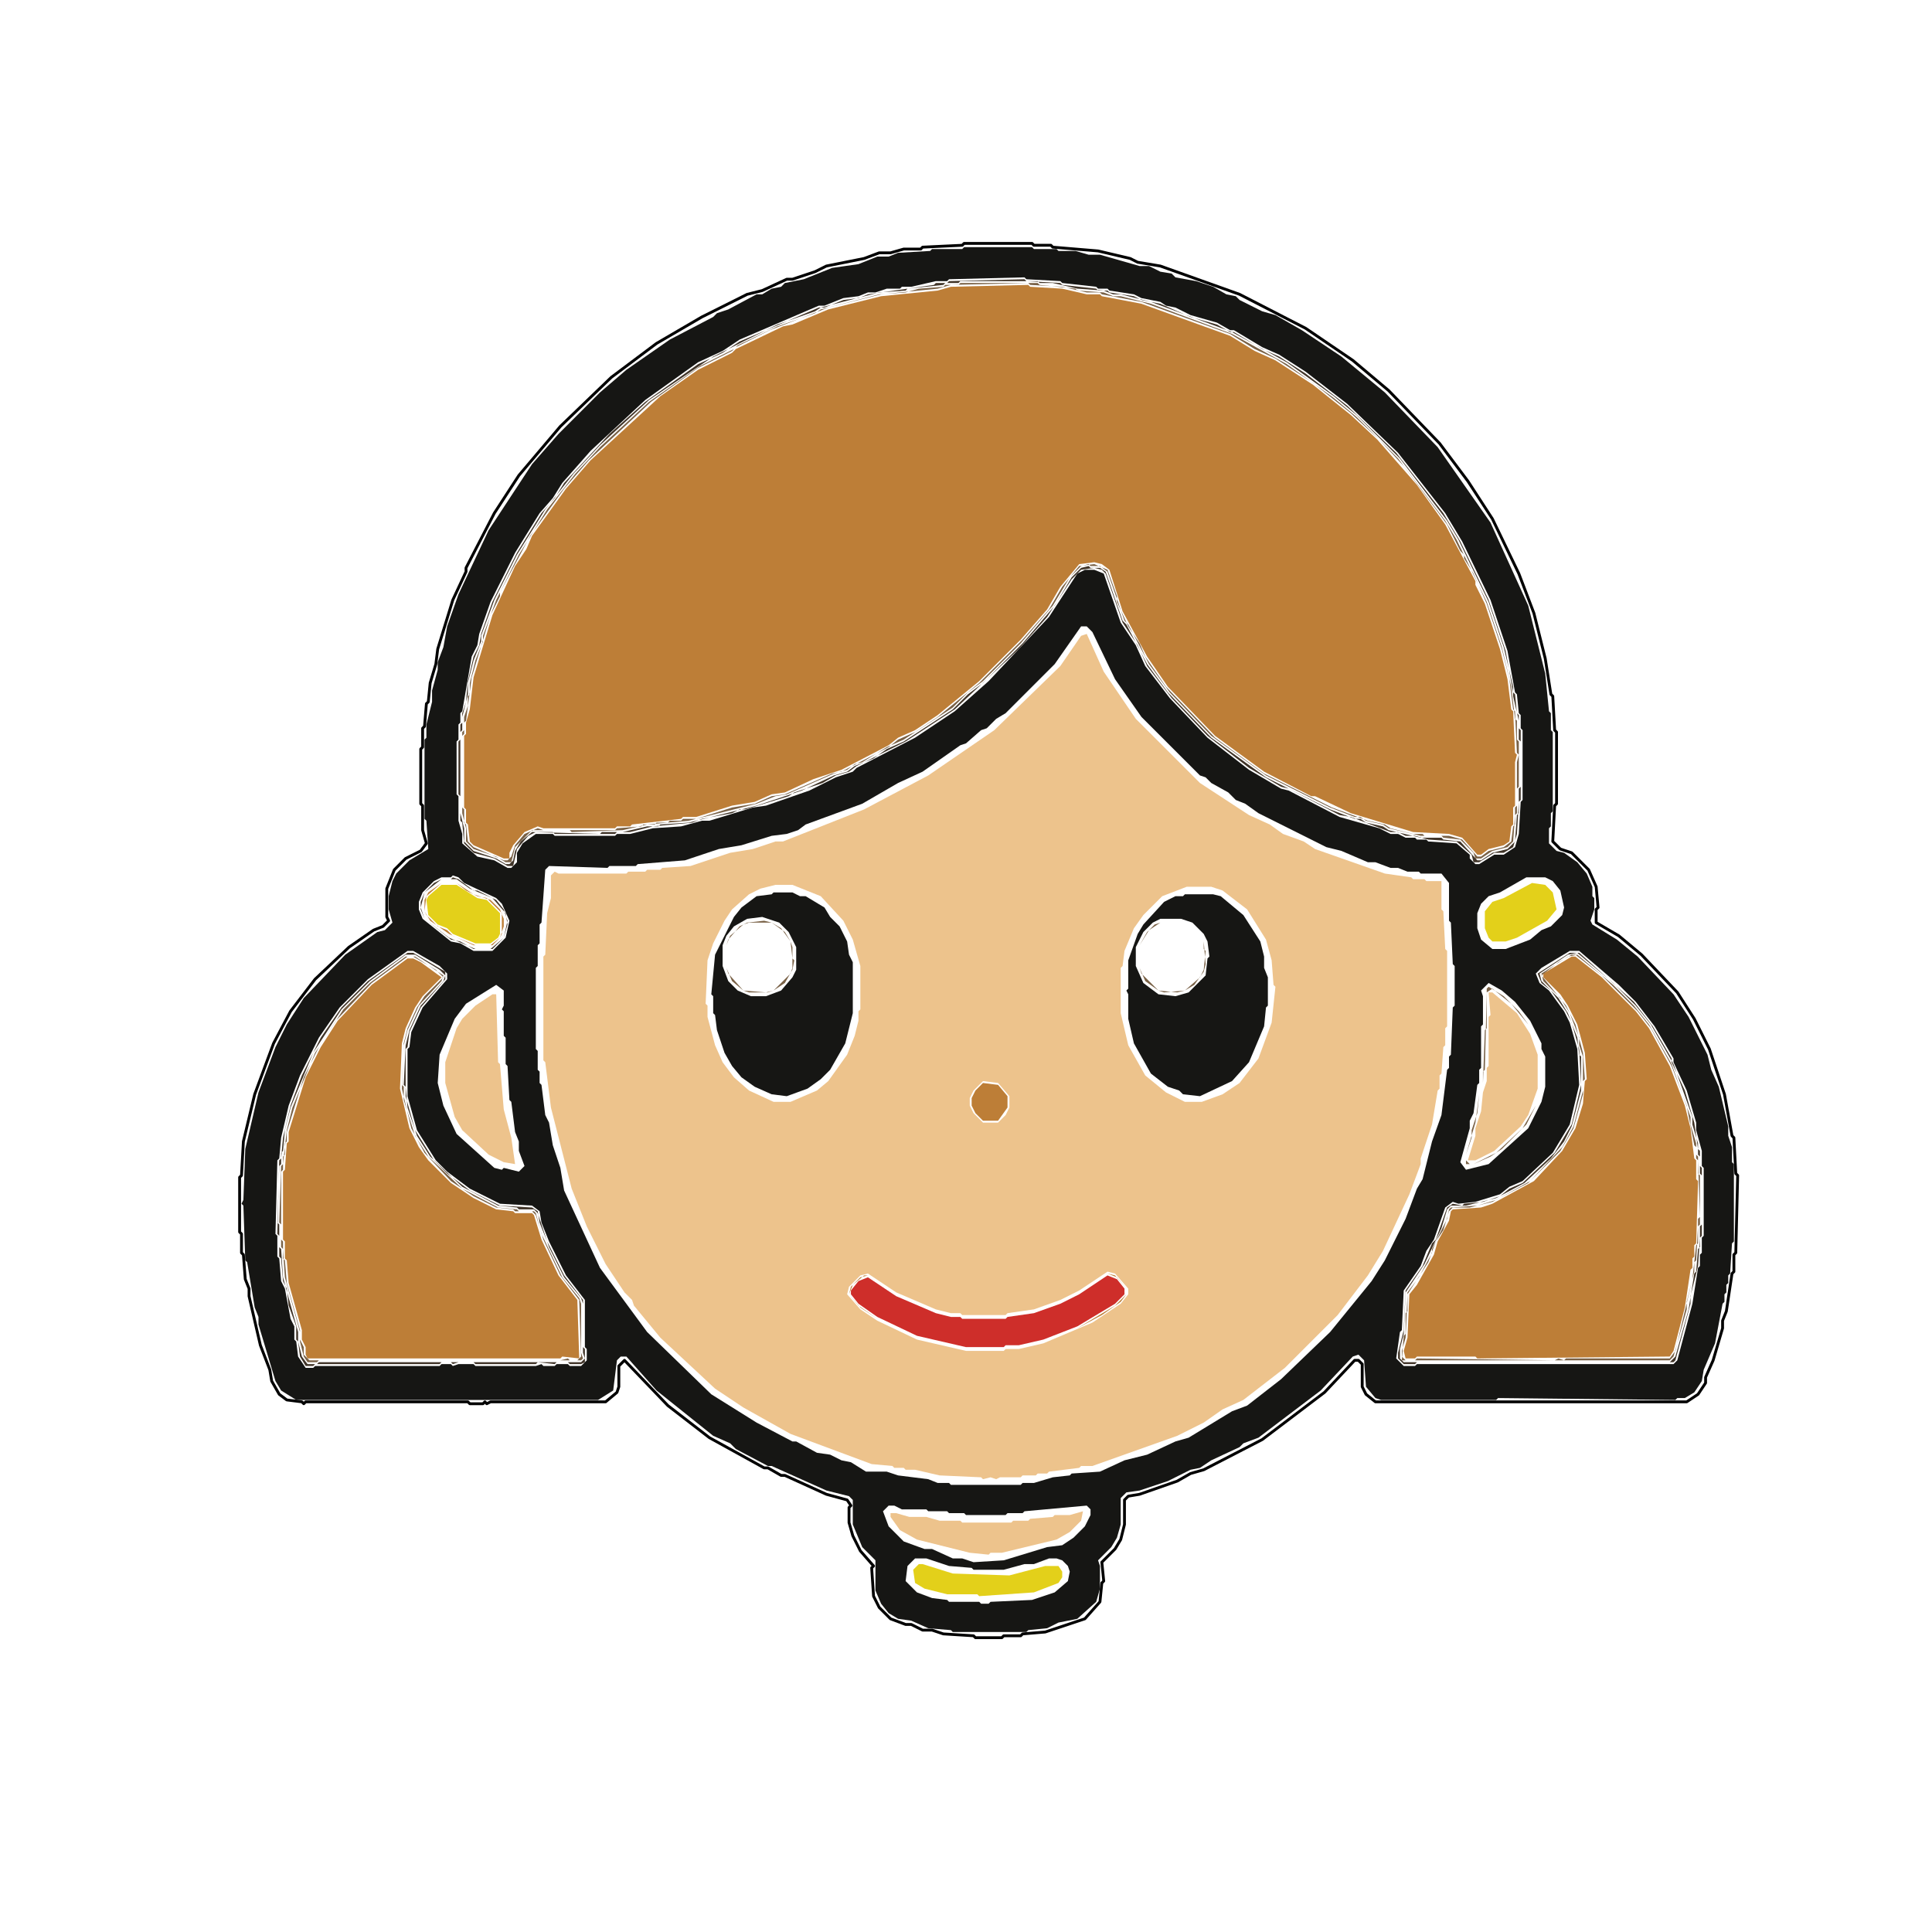
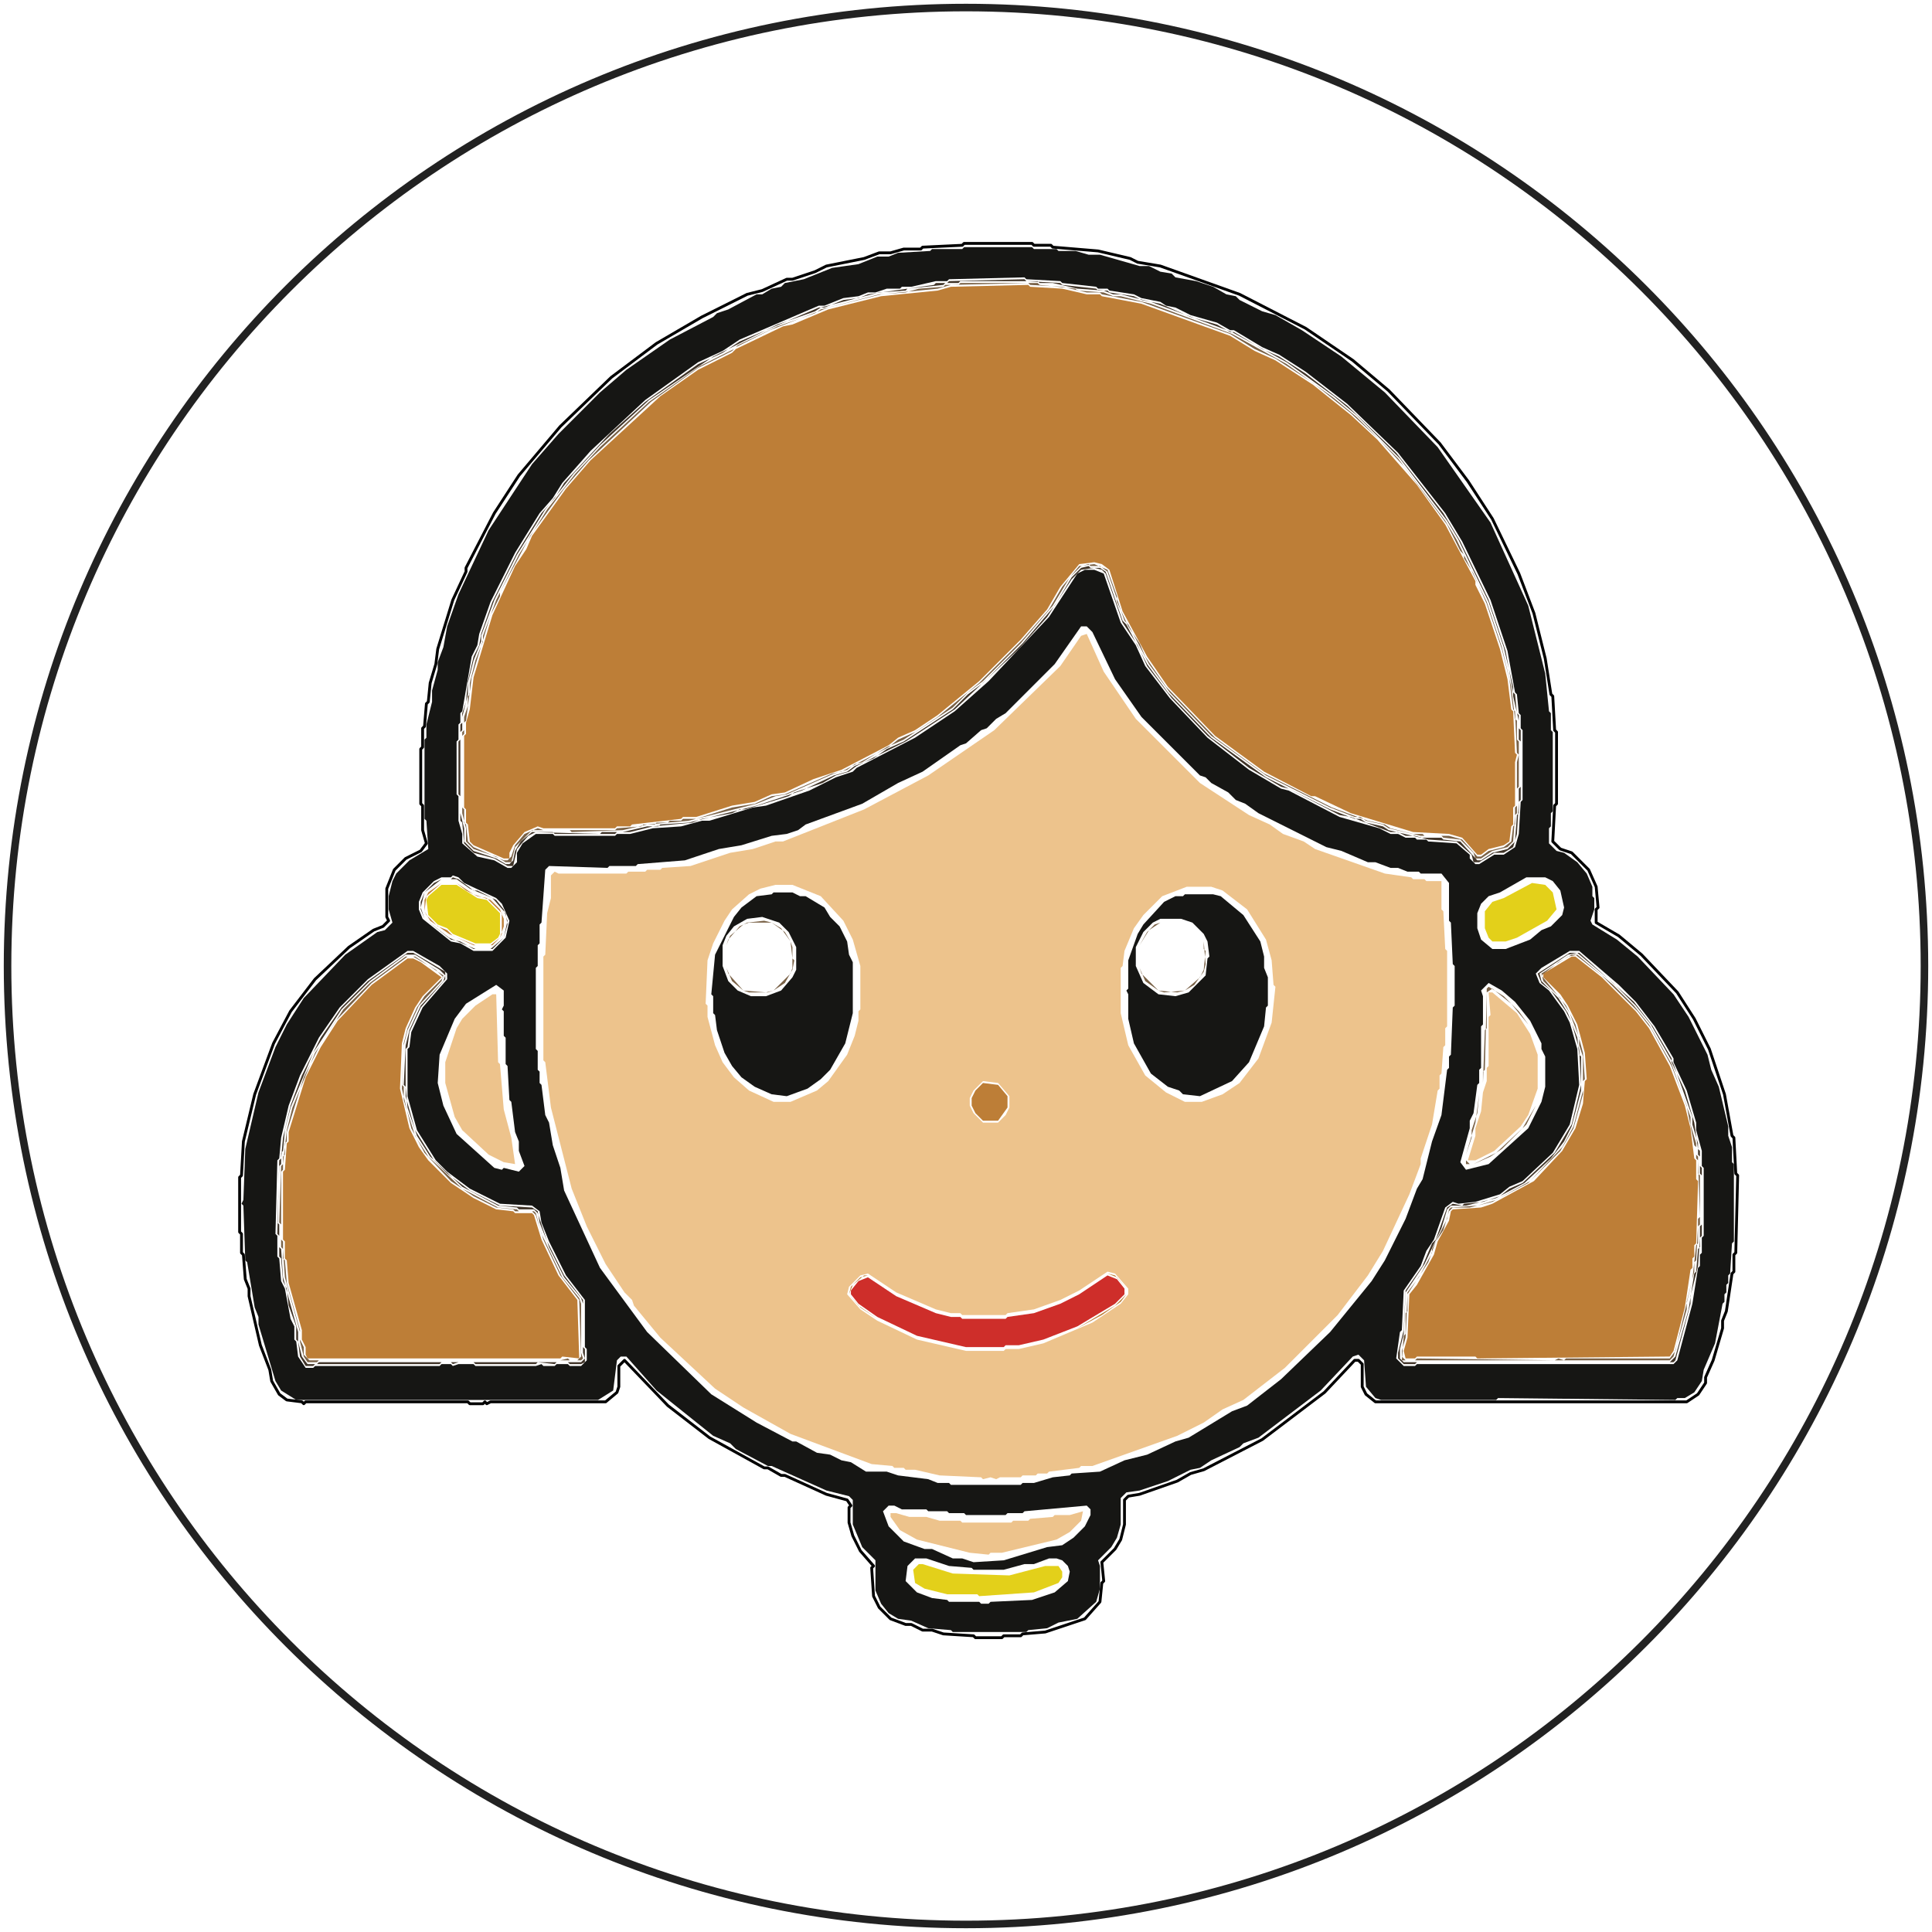
<svg xmlns="http://www.w3.org/2000/svg" width="1024" height="1024" viewBox="0 0 1024 1024">
+   <circle cx="512" cy="512" r="508" fill="none" stroke="#222" stroke-width="4" />
  <path d="M 628,474 L 627,475 L 623,475 L 617,478 L 606,490 L 603,495 L 598,509 L 598,524 L 597,525 L 598,527 L 598,540 L 601,553 L 610,569 L 619,576 L 625,578 L 627,580 L 636,581 L 653,573 L 662,563 L 670,544 L 671,534 L 672,533 L 672,518 L 670,513 L 670,507 L 668,499 L 659,485 L 647,475 L 643,474 Z M 615,487 L 626,487 L 632,489 L 638,495 L 640,499 L 641,507 L 640,508 L 639,517 L 630,526 L 623,528 L 614,527 L 606,521 L 602,512 L 602,502 L 606,494 L 611,489 Z M 410,473 L 409,474 L 401,475 L 393,481 L 389,486 L 379,506 L 377,527 L 378,528 L 378,537 L 379,538 L 380,546 L 384,558 L 388,565 L 393,571 L 400,576 L 409,580 L 417,581 L 428,577 L 435,572 L 440,567 L 448,553 L 452,537 L 452,510 L 450,506 L 449,499 L 445,491 L 440,486 L 437,481 L 427,475 L 424,475 L 420,473 Z M 396,487 L 404,486 L 413,489 L 418,494 L 422,502 L 422,514 L 420,518 L 414,525 L 406,528 L 398,528 L 391,525 L 386,520 L 383,512 L 383,501 L 385,496 L 389,491 Z M 511,131 L 510,132 L 494,132 L 493,133 L 476,134 L 471,136 L 465,136 L 455,140 L 441,142 L 426,148 L 416,150 L 414,152 L 409,153 L 404,156 L 401,156 L 386,164 L 380,166 L 378,168 L 355,180 L 332,196 L 318,208 L 296,230 L 282,246 L 259,281 L 243,315 L 237,332 L 235,343 L 232,351 L 232,355 L 229,366 L 229,372 L 226,384 L 226,391 L 225,392 L 225,434 L 226,435 L 227,450 L 217,456 L 210,463 L 208,467 L 206,475 L 206,482 L 208,489 L 204,493 L 200,494 L 183,506 L 161,529 L 152,543 L 146,555 L 137,579 L 130,609 L 129,636 L 128,638 L 129,639 L 130,668 L 131,669 L 135,693 L 137,698 L 137,702 L 146,732 L 149,737 L 157,742 L 317,742 L 325,737 L 327,721 L 329,719 L 332,719 L 348,737 L 378,761 L 387,765 L 390,768 L 407,777 L 409,777 L 438,790 L 450,793 L 452,795 L 452,808 L 457,820 L 464,827 L 464,843 L 467,850 L 471,855 L 476,858 L 483,859 L 492,863 L 504,864 L 505,865 L 544,865 L 545,864 L 555,863 L 561,860 L 571,858 L 581,849 L 583,842 L 583,830 L 582,827 L 589,820 L 592,815 L 594,808 L 594,794 L 597,791 L 604,790 L 619,785 L 631,779 L 636,778 L 642,774 L 657,767 L 659,765 L 667,762 L 700,737 L 717,719 L 720,718 L 723,721 L 724,735 L 729,741 L 732,742 L 793,742 L 794,741 L 888,742 L 889,741 L 893,741 L 898,738 L 902,732 L 903,726 L 909,712 L 913,691 L 914,690 L 914,686 L 915,685 L 915,681 L 916,680 L 916,676 L 917,675 L 918,659 L 919,658 L 919,617 L 918,616 L 918,608 L 916,602 L 916,597 L 911,576 L 907,567 L 905,559 L 895,539 L 887,527 L 868,507 L 857,498 L 844,490 L 843,488 L 845,482 L 845,476 L 844,475 L 844,470 L 841,463 L 836,457 L 829,452 L 825,451 L 821,447 L 821,439 L 822,438 L 822,431 L 823,430 L 823,388 L 822,387 L 822,378 L 821,377 L 819,357 L 810,321 L 790,277 L 762,237 L 734,208 L 711,189 L 690,175 L 676,167 L 669,165 L 657,159 L 655,157 L 650,156 L 643,152 L 634,149 L 623,147 L 621,145 L 615,144 L 609,141 L 604,141 L 583,135 L 577,135 L 570,133 L 561,133 L 560,132 L 548,132 L 547,131 Z M 480,838 L 481,830 L 485,826 L 491,826 L 503,830 L 515,831 L 516,832 L 532,832 L 543,829 L 548,829 L 556,826 L 560,826 L 563,827 L 566,830 L 567,833 L 566,838 L 559,844 L 547,848 L 525,849 L 524,850 L 520,850 L 519,849 L 503,849 L 502,848 L 494,847 L 486,844 Z M 468,801 L 471,798 L 474,798 L 478,800 L 491,800 L 492,801 L 502,801 L 503,802 L 511,802 L 512,803 L 533,803 L 534,802 L 542,802 L 543,801 L 576,798 L 578,800 L 578,803 L 575,809 L 569,815 L 563,819 L 555,820 L 532,827 L 516,828 L 510,826 L 505,826 L 494,821 L 490,821 L 479,817 L 471,809 Z M 263,522 L 267,525 L 267,533 L 266,535 L 267,536 L 267,549 L 268,550 L 268,564 L 269,565 L 270,583 L 271,584 L 273,600 L 275,605 L 275,610 L 278,618 L 275,621 L 267,619 L 266,620 L 262,619 L 242,601 L 235,586 L 232,574 L 233,559 L 241,540 L 247,532 Z M 789,521 L 796,525 L 803,531 L 811,541 L 817,553 L 817,556 L 819,560 L 819,576 L 817,584 L 810,598 L 789,617 L 777,620 L 774,616 L 779,598 L 779,594 L 781,590 L 783,575 L 784,574 L 784,567 L 785,566 L 785,544 L 786,543 L 786,528 L 785,525 Z M 837,504 L 858,522 L 867,531 L 877,544 L 887,561 L 887,563 L 894,578 L 899,595 L 899,599 L 902,610 L 902,618 L 903,619 L 903,655 L 902,656 L 902,664 L 901,665 L 901,671 L 900,672 L 897,691 L 889,721 L 887,723 L 751,723 L 750,724 L 744,724 L 740,720 L 742,706 L 743,705 L 744,684 L 753,671 L 756,663 L 760,657 L 766,640 L 770,637 L 773,638 L 782,637 L 795,633 L 800,629 L 807,626 L 823,611 L 832,596 L 837,575 L 836,556 L 832,542 L 829,536 L 821,525 L 816,521 L 814,516 L 817,513 L 832,504 Z M 216,504 L 219,504 L 233,512 L 237,516 L 237,519 L 224,534 L 218,547 L 217,555 L 216,556 L 216,581 L 221,599 L 231,615 L 237,621 L 249,630 L 265,638 L 282,639 L 286,642 L 287,648 L 291,658 L 300,676 L 310,689 L 310,714 L 311,715 L 311,721 L 308,724 L 302,724 L 301,723 L 295,723 L 294,724 L 288,724 L 287,723 L 284,724 L 252,724 L 251,723 L 243,723 L 240,724 L 239,723 L 234,723 L 233,724 L 167,724 L 166,725 L 162,725 L 158,719 L 157,711 L 156,710 L 156,703 L 154,699 L 151,683 L 149,679 L 148,667 L 147,666 L 147,655 L 146,654 L 147,615 L 148,614 L 149,603 L 153,586 L 159,570 L 169,550 L 180,534 L 195,519 Z M 823,467 L 827,472 L 829,481 L 828,485 L 822,491 L 817,493 L 811,498 L 798,503 L 791,503 L 785,498 L 783,492 L 783,484 L 785,479 L 789,475 L 795,473 L 809,465 L 819,465 Z M 224,473 L 230,467 L 234,465 L 239,465 L 240,464 L 243,465 L 246,468 L 263,476 L 266,479 L 270,488 L 268,497 L 261,504 L 251,504 L 244,500 L 239,499 L 224,487 L 222,482 L 222,478 Z M 576,332 L 579,335 L 591,360 L 605,380 L 636,411 L 639,412 L 642,415 L 651,420 L 655,424 L 660,426 L 667,431 L 703,449 L 711,451 L 725,457 L 729,457 L 737,460 L 741,460 L 746,462 L 752,462 L 753,463 L 764,463 L 768,468 L 768,488 L 769,489 L 770,511 L 771,512 L 771,533 L 770,534 L 769,559 L 768,560 L 768,566 L 767,567 L 764,591 L 759,605 L 754,625 L 751,630 L 745,646 L 734,668 L 727,679 L 705,706 L 679,731 L 661,745 L 653,748 L 630,762 L 623,764 L 608,771 L 596,774 L 583,780 L 568,781 L 567,782 L 558,783 L 548,786 L 542,786 L 541,787 L 504,787 L 503,786 L 497,786 L 492,784 L 476,782 L 470,780 L 459,780 L 451,775 L 446,774 L 440,771 L 433,770 L 422,764 L 420,764 L 401,754 L 377,739 L 343,706 L 318,672 L 299,631 L 297,619 L 293,607 L 291,595 L 289,591 L 287,575 L 286,574 L 286,568 L 285,567 L 285,557 L 284,556 L 284,513 L 285,512 L 285,501 L 286,500 L 286,490 L 287,489 L 289,461 L 291,459 L 322,460 L 323,459 L 337,459 L 338,458 L 363,456 L 381,450 L 393,448 L 409,443 L 417,442 L 423,440 L 427,437 L 457,426 L 476,415 L 489,409 L 509,395 L 512,394 L 520,387 L 523,386 L 528,381 L 533,378 L 559,352 L 573,332 Z M 243,384 L 244,383 L 244,378 L 245,377 L 250,348 L 253,342 L 254,336 L 260,319 L 273,293 L 286,272 L 293,264 L 298,256 L 313,239 L 342,212 L 370,192 L 383,186 L 392,180 L 434,162 L 437,162 L 447,158 L 455,157 L 460,155 L 464,155 L 470,153 L 477,153 L 478,152 L 483,152 L 496,149 L 502,149 L 503,148 L 543,147 L 544,148 L 562,149 L 563,150 L 581,152 L 582,153 L 587,153 L 588,154 L 601,156 L 605,158 L 615,160 L 618,162 L 623,163 L 631,167 L 645,171 L 652,175 L 654,175 L 669,184 L 678,188 L 692,197 L 714,214 L 741,240 L 766,272 L 775,287 L 790,318 L 799,345 L 803,367 L 804,368 L 805,378 L 806,379 L 806,386 L 807,387 L 807,424 L 806,425 L 805,442 L 803,449 L 797,453 L 792,453 L 784,458 L 782,458 L 779,455 L 779,453 L 772,447 L 757,446 L 756,445 L 751,445 L 750,444 L 745,444 L 741,442 L 737,442 L 731,439 L 710,433 L 683,419 L 679,418 L 662,408 L 640,391 L 620,370 L 607,353 L 602,342 L 594,330 L 585,304 L 580,302 L 575,302 L 571,304 L 556,327 L 524,361 L 506,377 L 485,391 L 454,407 L 452,409 L 443,412 L 429,419 L 406,427 L 399,428 L 376,435 L 372,435 L 361,438 L 346,439 L 334,442 L 327,442 L 326,443 L 294,443 L 293,442 L 284,442 L 277,447 L 274,452 L 274,457 L 271,460 L 269,460 L 262,456 L 253,454 L 245,447 L 245,442 L 243,435 L 243,422 L 242,421 L 242,393 L 243,392 Z" fill="#161614" stroke="none" fill-rule="evenodd" />
  <path d="M 597,683 L 591,676 L 587,675 L 572,685 L 562,690 L 548,695 L 534,697 L 533,698 L 510,698 L 509,697 L 504,697 L 496,695 L 475,686 L 460,676 L 456,677 L 451,682 L 450,686 L 456,693 L 465,699 L 486,709 L 512,715 L 532,715 L 533,714 L 540,714 L 553,711 L 571,704 L 584,697 L 594,690 L 597,686 Z M 597,683 L 597,686 L 591,692 L 571,704 L 553,711 L 540,714 L 533,714 L 532,715 L 512,715 L 486,709 L 465,699 L 455,692 L 450,686 L 452,681 L 458,676 L 460,676 L 475,686 L 496,695 L 504,697 L 509,697 L 510,698 L 533,698 L 534,697 L 548,695 L 562,690 L 572,685 L 587,675 L 592,677 Z M 521,574 L 517,578 L 515,582 L 515,586 L 517,590 L 521,594 L 529,594 L 534,587 L 534,581 L 529,575 Z M 216,508 L 197,522 L 179,541 L 170,555 L 162,571 L 153,600 L 153,605 L 152,606 L 151,620 L 150,621 L 150,657 L 151,658 L 151,667 L 152,668 L 153,680 L 160,705 L 160,710 L 162,714 L 162,718 L 163,720 L 297,720 L 298,719 L 307,720 L 306,689 L 296,676 L 287,657 L 283,644 L 282,643 L 273,643 L 272,642 L 263,641 L 251,635 L 239,627 L 227,615 L 222,608 L 217,598 L 212,577 L 213,553 L 215,545 L 220,534 L 224,528 L 234,518 L 223,510 L 219,508 Z M 835,507 L 833,507 L 818,516 L 818,518 L 827,527 L 831,533 L 836,543 L 840,558 L 841,572 L 840,573 L 839,585 L 835,598 L 828,610 L 813,626 L 791,638 L 785,640 L 770,641 L 769,642 L 768,647 L 762,658 L 760,665 L 751,681 L 747,686 L 746,709 L 744,716 L 745,720 L 750,720 L 751,719 L 782,719 L 783,720 L 885,719 L 887,716 L 893,693 L 896,673 L 897,672 L 897,667 L 898,666 L 898,660 L 899,659 L 900,626 L 899,625 L 899,615 L 898,614 L 896,598 L 893,586 L 885,565 L 874,545 L 867,536 L 849,518 Z M 227,473 L 225,477 L 225,483 L 228,488 L 238,495 L 251,501 L 261,501 L 265,497 L 267,491 L 267,487 L 265,482 L 260,477 L 251,474 L 242,468 L 234,468 Z M 226,475 L 234,468 L 242,468 L 247,472 L 253,475 L 258,476 L 266,484 L 266,495 L 265,497 L 260,501 L 252,501 L 240,496 L 237,493 L 232,491 L 226,485 L 225,483 Z M 246,390 L 246,428 L 247,429 L 247,436 L 248,437 L 249,446 L 251,448 L 267,455 L 270,455 L 270,452 L 272,448 L 278,441 L 285,438 L 288,439 L 326,439 L 327,438 L 334,438 L 335,437 L 361,434 L 362,433 L 369,433 L 388,427 L 400,425 L 409,421 L 416,420 L 431,413 L 446,408 L 471,395 L 476,391 L 485,387 L 497,379 L 519,361 L 541,339 L 555,323 L 562,311 L 572,299 L 580,298 L 584,299 L 588,302 L 595,324 L 608,348 L 619,364 L 644,390 L 670,409 L 695,422 L 697,422 L 716,431 L 749,441 L 768,442 L 775,444 L 783,453 L 785,453 L 789,450 L 797,448 L 800,446 L 801,438 L 802,437 L 802,428 L 803,427 L 803,404 L 804,400 L 803,399 L 802,377 L 801,376 L 799,360 L 795,344 L 787,320 L 782,310 L 782,308 L 766,278 L 751,257 L 730,233 L 716,220 L 696,204 L 676,191 L 665,186 L 652,178 L 605,161 L 584,157 L 583,156 L 576,156 L 563,153 L 546,152 L 545,151 L 504,152 L 497,154 L 467,157 L 439,164 L 420,172 L 415,173 L 390,185 L 388,187 L 370,196 L 350,210 L 313,244 L 300,259 L 282,284 L 279,291 L 273,300 L 261,326 L 251,359 L 249,376 L 247,383 L 247,389 Z" fill="#bd7e37" stroke="none" fill-rule="evenodd" />
  <path d="M 574,801 L 567,803 L 559,803 L 558,804 L 546,805 L 545,806 L 537,806 L 536,807 L 510,807 L 509,806 L 498,806 L 491,804 L 482,804 L 475,802 L 472,802 L 472,804 L 477,811 L 486,816 L 514,823 L 524,824 L 525,823 L 531,823 L 560,816 L 567,812 L 573,806 Z M 261,527 L 252,533 L 245,540 L 242,545 L 236,563 L 236,574 L 241,592 L 245,599 L 259,612 L 267,616 L 273,617 L 271,603 L 267,588 L 265,564 L 264,563 L 263,527 Z M 791,526 L 789,526 L 790,538 L 789,539 L 789,565 L 788,566 L 788,573 L 786,579 L 785,589 L 782,598 L 782,602 L 778,615 L 782,615 L 792,610 L 806,597 L 810,591 L 815,577 L 815,559 L 811,548 L 804,537 Z M 576,336 L 573,337 L 562,353 L 527,387 L 492,411 L 458,429 L 415,446 L 411,446 L 399,450 L 387,452 L 366,459 L 351,460 L 350,461 L 343,461 L 342,462 L 333,462 L 332,463 L 296,463 L 294,462 L 292,464 L 292,476 L 290,484 L 289,506 L 288,507 L 288,562 L 289,563 L 292,587 L 303,630 L 311,650 L 321,670 L 331,685 L 335,689 L 336,692 L 350,709 L 379,736 L 394,746 L 419,760 L 462,776 L 473,777 L 474,778 L 479,778 L 480,779 L 485,779 L 498,782 L 520,783 L 521,784 L 525,783 L 528,784 L 530,783 L 541,783 L 542,782 L 549,782 L 550,781 L 555,781 L 556,780 L 572,778 L 573,777 L 579,777 L 624,761 L 638,754 L 648,747 L 659,742 L 681,725 L 709,697 L 725,676 L 733,663 L 747,633 L 753,617 L 753,614 L 759,596 L 762,578 L 763,577 L 763,570 L 764,569 L 765,555 L 766,554 L 766,545 L 767,544 L 767,504 L 766,503 L 765,483 L 764,482 L 764,467 L 756,467 L 755,466 L 749,466 L 748,465 L 734,463 L 697,450 L 691,446 L 680,442 L 673,437 L 662,432 L 636,415 L 602,381 L 585,356 Z M 598,683 L 598,686 L 594,691 L 579,701 L 553,712 L 540,715 L 533,715 L 532,716 L 512,716 L 486,710 L 465,700 L 456,694 L 449,686 L 450,682 L 456,676 L 460,675 L 475,685 L 496,694 L 504,696 L 509,696 L 510,697 L 533,697 L 534,696 L 548,694 L 562,689 L 572,684 L 587,674 L 591,675 Z M 521,573 L 529,574 L 535,581 L 535,587 L 533,591 L 529,595 L 521,595 L 516,590 L 514,586 L 514,582 L 516,578 Z M 629,470 L 642,470 L 648,472 L 661,482 L 671,498 L 674,509 L 675,522 L 676,523 L 674,542 L 667,561 L 657,574 L 648,580 L 637,584 L 628,584 L 618,579 L 607,570 L 598,554 L 594,537 L 594,513 L 595,512 L 596,504 L 601,492 L 606,485 L 616,475 Z M 411,469 L 420,469 L 435,475 L 447,488 L 452,498 L 456,512 L 456,535 L 455,536 L 455,541 L 453,549 L 449,559 L 439,573 L 433,578 L 419,584 L 410,584 L 397,578 L 389,571 L 383,563 L 379,554 L 375,539 L 375,533 L 374,532 L 375,509 L 378,500 L 384,488 L 388,482 L 397,474 L 403,471 Z" fill="#edc38c" stroke="none" fill-rule="evenodd" />
  <path d="M 789,523 L 788,524 L 788,545 L 787,546 L 786,574 L 784,580 L 783,590 L 780,599 L 780,603 L 777,612 L 777,617 L 781,617 L 790,613 L 796,609 L 809,596 L 814,586 L 817,576 L 817,560 L 815,553 L 810,543 L 805,536 L 797,528 Z M 791,524 L 801,532 L 810,543 L 815,553 L 817,560 L 817,576 L 814,586 L 807,598 L 793,611 L 781,617 L 779,617 L 777,615 L 777,612 L 782,595 L 784,580 L 786,574 L 786,568 L 787,567 L 788,526 Z M 215,507 L 196,521 L 182,535 L 167,558 L 155,587 L 152,599 L 150,617 L 149,618 L 148,648 L 149,649 L 149,661 L 150,662 L 151,677 L 159,706 L 159,711 L 161,719 L 163,722 L 168,722 L 169,721 L 308,721 L 309,720 L 308,717 L 308,691 L 307,688 L 298,677 L 287,654 L 284,643 L 283,642 L 275,642 L 274,641 L 264,640 L 245,630 L 227,613 L 220,602 L 214,583 L 214,576 L 213,575 L 214,554 L 216,546 L 222,533 L 234,520 L 235,517 L 220,507 Z M 216,507 L 219,507 L 231,514 L 235,518 L 225,528 L 221,534 L 216,545 L 214,553 L 213,577 L 218,598 L 225,611 L 239,626 L 251,634 L 263,640 L 272,641 L 273,642 L 282,642 L 284,644 L 288,657 L 297,676 L 307,689 L 308,719 L 306,721 L 302,721 L 301,720 L 297,721 L 164,721 L 161,718 L 161,714 L 159,710 L 159,705 L 152,680 L 151,668 L 150,667 L 150,658 L 149,657 L 149,621 L 150,620 L 150,613 L 151,612 L 151,606 L 152,605 L 152,600 L 161,571 L 169,555 L 178,541 L 197,521 Z M 836,506 L 831,507 L 817,516 L 818,520 L 827,529 L 832,537 L 837,550 L 837,554 L 839,560 L 839,578 L 834,597 L 828,608 L 811,626 L 793,636 L 783,639 L 769,640 L 768,641 L 767,646 L 759,662 L 759,664 L 752,677 L 746,685 L 746,695 L 745,696 L 745,707 L 744,708 L 743,721 L 885,721 L 887,719 L 894,694 L 894,690 L 898,674 L 898,669 L 899,668 L 900,650 L 901,649 L 901,623 L 900,622 L 900,613 L 899,612 L 899,606 L 896,596 L 896,592 L 886,564 L 874,543 L 866,533 L 855,522 Z M 835,506 L 849,517 L 868,536 L 875,545 L 886,565 L 894,586 L 898,607 L 899,608 L 899,614 L 900,615 L 901,645 L 900,646 L 900,659 L 899,660 L 897,678 L 888,716 L 885,720 L 830,720 L 829,721 L 826,720 L 824,721 L 751,720 L 750,721 L 745,721 L 743,719 L 743,716 L 745,709 L 746,686 L 757,669 L 761,658 L 765,652 L 768,642 L 770,640 L 779,640 L 791,637 L 810,627 L 827,610 L 834,598 L 839,580 L 839,573 L 840,572 L 839,558 L 835,543 L 830,533 L 817,517 L 826,510 L 833,506 Z M 612,490 L 608,494 L 604,501 L 604,513 L 607,520 L 614,525 L 617,526 L 628,525 L 633,522 L 638,515 L 639,511 L 638,499 L 636,495 L 632,491 L 626,489 L 615,489 Z M 615,489 L 626,489 L 632,491 L 636,495 L 638,499 L 638,503 L 639,504 L 638,514 L 636,518 L 628,525 L 624,526 L 614,525 L 605,516 L 604,513 L 604,501 L 609,493 Z M 409,489 L 405,488 L 396,489 L 392,491 L 386,498 L 385,501 L 385,513 L 388,520 L 394,525 L 397,526 L 407,526 L 410,525 L 416,521 L 420,514 L 421,509 L 420,508 L 419,499 L 416,494 Z M 394,490 L 397,489 L 409,489 L 414,492 L 419,499 L 420,502 L 420,513 L 419,516 L 410,525 L 406,526 L 394,525 L 386,516 L 385,513 L 385,501 L 387,496 Z M 245,388 L 245,431 L 247,439 L 247,446 L 251,450 L 263,454 L 268,457 L 271,457 L 273,449 L 282,440 L 302,440 L 303,441 L 330,440 L 343,437 L 365,435 L 401,426 L 411,422 L 417,421 L 442,410 L 449,408 L 453,405 L 457,404 L 470,396 L 479,392 L 505,375 L 513,367 L 521,361 L 541,341 L 558,321 L 567,306 L 573,300 L 577,299 L 578,300 L 583,300 L 587,303 L 596,329 L 598,331 L 609,352 L 620,367 L 642,390 L 671,411 L 705,428 L 718,433 L 721,433 L 724,435 L 733,437 L 736,439 L 753,443 L 764,443 L 765,444 L 774,445 L 781,452 L 782,455 L 785,455 L 791,451 L 799,449 L 802,446 L 803,432 L 804,431 L 804,418 L 805,417 L 805,393 L 804,392 L 804,382 L 803,381 L 801,364 L 796,343 L 788,319 L 772,286 L 766,276 L 741,243 L 719,221 L 707,211 L 682,193 L 653,177 L 610,161 L 594,157 L 590,157 L 585,155 L 571,154 L 570,153 L 551,151 L 550,150 L 509,150 L 508,151 L 501,151 L 500,152 L 487,153 L 480,155 L 466,156 L 435,164 L 432,166 L 412,173 L 391,183 L 389,185 L 371,194 L 344,213 L 318,237 L 305,251 L 290,270 L 275,294 L 263,318 L 256,337 L 256,340 L 252,350 L 249,362 L 249,368 L 248,369 L 248,374 L 246,380 L 246,387 Z M 245,390 L 246,389 L 246,383 L 247,382 L 250,359 L 260,326 L 265,316 L 265,314 L 281,284 L 299,259 L 312,244 L 345,213 L 370,195 L 388,186 L 390,184 L 408,175 L 439,163 L 467,156 L 497,153 L 504,151 L 545,150 L 546,151 L 563,152 L 576,155 L 583,155 L 584,156 L 605,160 L 652,177 L 665,185 L 676,190 L 696,203 L 716,219 L 731,233 L 744,247 L 767,278 L 774,292 L 776,294 L 776,296 L 781,304 L 788,320 L 796,344 L 800,360 L 802,376 L 803,377 L 804,399 L 805,400 L 804,404 L 804,427 L 803,428 L 803,437 L 802,438 L 801,446 L 797,449 L 789,451 L 785,454 L 783,454 L 775,445 L 768,443 L 755,443 L 754,442 L 749,442 L 737,439 L 734,437 L 725,435 L 706,428 L 670,410 L 644,391 L 618,364 L 607,348 L 604,341 L 598,332 L 592,319 L 592,316 L 587,302 L 580,299 L 572,300 L 563,311 L 556,323 L 542,339 L 519,362 L 497,380 L 485,388 L 476,392 L 471,396 L 446,409 L 441,410 L 416,421 L 409,422 L 400,426 L 388,428 L 369,434 L 362,434 L 361,435 L 355,435 L 354,436 L 348,436 L 347,437 L 341,437 L 340,438 L 327,439 L 326,440 L 288,440 L 285,439 L 278,442 L 273,448 L 271,454 L 269,456 L 267,456 L 251,449 L 248,446 L 247,437 L 246,436 L 246,429 L 245,428 Z" fill="#796146" stroke="none" fill-rule="evenodd" />
  <path d="M 596,683 L 592,678 L 587,676 L 572,686 L 562,691 L 548,696 L 534,698 L 533,699 L 510,699 L 509,698 L 504,698 L 496,696 L 475,687 L 460,677 L 455,679 L 451,684 L 451,686 L 455,691 L 465,698 L 486,708 L 512,714 L 532,714 L 533,713 L 540,713 L 553,710 L 571,703 L 591,691 L 596,686 Z" fill="#ce2e2a" stroke="none" fill-rule="evenodd" />
  <path d="M 837,505 L 832,505 L 815,516 L 817,521 L 822,525 L 830,536 L 833,542 L 837,556 L 838,575 L 833,596 L 824,611 L 807,627 L 800,630 L 795,634 L 786,637 L 776,638 L 775,639 L 770,638 L 767,640 L 761,657 L 759,659 L 754,671 L 745,684 L 744,705 L 741,717 L 741,720 L 744,723 L 750,723 L 751,722 L 887,722 L 888,721 L 896,691 L 896,687 L 900,671 L 901,656 L 902,655 L 902,619 L 901,618 L 901,610 L 900,609 L 898,595 L 893,578 L 886,563 L 886,561 L 876,544 L 866,531 Z M 836,505 L 855,521 L 867,533 L 875,543 L 887,564 L 897,592 L 897,596 L 900,606 L 900,612 L 901,613 L 901,622 L 902,623 L 902,649 L 901,650 L 901,661 L 900,662 L 899,674 L 898,675 L 895,694 L 888,719 L 885,722 L 744,722 L 742,720 L 742,715 L 744,707 L 745,685 L 755,670 L 764,651 L 767,641 L 769,639 L 777,639 L 793,635 L 808,627 L 822,614 L 829,605 L 833,597 L 838,578 L 838,560 L 837,559 L 836,550 L 831,537 L 826,529 L 817,520 L 816,516 L 831,506 Z M 216,505 L 195,520 L 181,534 L 170,550 L 160,570 L 154,586 L 150,603 L 149,614 L 148,615 L 147,654 L 148,655 L 148,666 L 149,667 L 150,679 L 152,683 L 153,692 L 157,703 L 157,710 L 158,711 L 159,719 L 162,724 L 166,724 L 167,723 L 233,723 L 234,722 L 239,722 L 240,723 L 243,722 L 251,722 L 252,723 L 284,723 L 285,722 L 294,723 L 295,722 L 301,722 L 302,723 L 308,723 L 310,722 L 310,715 L 309,714 L 309,689 L 299,676 L 290,658 L 286,648 L 285,642 L 282,640 L 265,639 L 249,631 L 237,622 L 230,615 L 220,599 L 215,581 L 215,556 L 216,555 L 217,547 L 223,534 L 236,519 L 236,515 L 219,505 Z M 215,506 L 220,506 L 233,514 L 236,517 L 235,520 L 223,533 L 217,546 L 215,554 L 214,575 L 215,576 L 216,587 L 221,602 L 228,613 L 245,629 L 264,639 L 274,640 L 275,641 L 283,641 L 285,643 L 291,661 L 299,677 L 308,688 L 309,691 L 309,717 L 310,720 L 308,722 L 169,722 L 168,723 L 163,723 L 160,719 L 158,711 L 158,706 L 150,677 L 149,662 L 148,661 L 148,649 L 147,648 L 148,618 L 149,617 L 149,611 L 150,610 L 151,599 L 154,587 L 166,558 L 181,535 L 196,520 Z M 225,473 L 223,478 L 223,482 L 225,487 L 239,498 L 244,499 L 251,503 L 261,503 L 267,497 L 269,488 L 267,482 L 263,477 L 253,472 L 251,472 L 243,466 L 240,465 L 239,466 L 234,466 L 230,468 Z M 225,473 L 234,466 L 242,466 L 249,471 L 261,476 L 268,484 L 269,490 L 267,497 L 260,503 L 252,503 L 238,497 L 225,487 L 223,481 Z M 243,393 L 243,421 L 244,422 L 244,435 L 245,436 L 246,447 L 251,452 L 262,455 L 269,459 L 272,459 L 274,450 L 280,443 L 284,441 L 293,441 L 294,442 L 326,442 L 327,441 L 334,441 L 346,438 L 367,436 L 372,434 L 388,431 L 392,429 L 395,429 L 418,422 L 421,420 L 436,415 L 443,411 L 450,409 L 454,406 L 480,393 L 506,376 L 540,344 L 555,327 L 568,307 L 573,302 L 580,301 L 584,302 L 586,304 L 595,330 L 603,342 L 608,353 L 621,370 L 640,390 L 662,407 L 679,417 L 683,418 L 710,432 L 716,433 L 737,441 L 741,441 L 745,443 L 750,443 L 757,445 L 772,446 L 780,453 L 781,457 L 784,457 L 792,452 L 797,452 L 802,449 L 804,442 L 805,425 L 806,424 L 806,387 L 805,386 L 805,379 L 804,378 L 803,368 L 802,367 L 798,345 L 789,318 L 774,287 L 765,272 L 740,240 L 714,215 L 692,198 L 678,189 L 669,185 L 654,176 L 652,176 L 645,172 L 631,168 L 615,161 L 605,159 L 601,157 L 588,155 L 587,154 L 582,154 L 581,153 L 563,151 L 562,150 L 544,149 L 543,148 L 503,149 L 502,150 L 496,150 L 495,151 L 460,156 L 455,158 L 447,159 L 437,163 L 434,163 L 392,181 L 383,187 L 370,193 L 342,213 L 323,230 L 299,256 L 294,264 L 287,272 L 274,293 L 261,319 L 255,336 L 254,342 L 251,348 L 248,361 L 247,372 L 245,378 L 245,383 L 244,384 L 244,392 Z M 244,388 L 245,387 L 245,380 L 248,368 L 248,362 L 251,350 L 255,340 L 255,337 L 262,318 L 274,294 L 289,270 L 304,251 L 318,236 L 344,212 L 378,189 L 412,172 L 432,165 L 435,163 L 466,155 L 480,154 L 481,153 L 500,151 L 501,150 L 508,150 L 509,149 L 550,149 L 551,150 L 558,150 L 571,153 L 585,154 L 590,156 L 594,156 L 610,160 L 653,176 L 682,192 L 707,210 L 719,220 L 742,243 L 767,276 L 773,286 L 789,319 L 797,343 L 802,364 L 802,369 L 805,382 L 805,392 L 806,393 L 806,417 L 805,418 L 805,431 L 804,432 L 803,446 L 799,450 L 791,452 L 785,456 L 783,456 L 774,446 L 765,445 L 764,444 L 753,444 L 736,440 L 733,438 L 724,436 L 721,434 L 718,434 L 705,429 L 671,412 L 642,391 L 619,367 L 608,352 L 597,331 L 595,329 L 586,303 L 583,301 L 578,301 L 577,300 L 573,301 L 568,306 L 559,321 L 542,341 L 521,362 L 513,368 L 505,376 L 479,393 L 470,397 L 463,402 L 453,406 L 449,409 L 442,411 L 425,419 L 401,427 L 365,436 L 350,437 L 349,438 L 343,438 L 330,441 L 319,441 L 318,442 L 282,441 L 276,446 L 273,451 L 272,456 L 270,458 L 268,458 L 263,455 L 251,451 L 246,446 L 246,439 L 244,431 Z" fill="#403428" stroke="none" fill-rule="evenodd" />
  <path d="M 484,832 L 485,839 L 490,842 L 502,845 L 518,845 L 519,846 L 548,844 L 561,839 L 563,836 L 563,833 L 561,830 L 554,830 L 535,835 L 505,834 L 489,829 L 487,829 Z M 227,475 L 226,477 L 227,485 L 232,490 L 237,492 L 240,495 L 252,500 L 260,500 L 264,497 L 265,495 L 265,484 L 258,477 L 253,476 L 242,469 L 234,469 Z M 823,473 L 819,469 L 812,468 L 797,476 L 791,478 L 787,483 L 787,492 L 789,497 L 791,499 L 798,499 L 804,497 L 820,488 L 825,482 Z" fill="#e3d01a" stroke="none" fill-rule="evenodd" />
  <path d="M 511,129 L 510,130 L 489,131 L 488,132 L 479,132 L 472,134 L 466,134 L 458,137 L 438,141 L 432,144 L 420,148 L 417,148 L 404,154 L 396,156 L 372,168 L 348,182 L 324,200 L 297,226 L 275,252 L 262,272 L 247,301 L 247,303 L 240,318 L 232,344 L 231,352 L 228,362 L 227,372 L 226,373 L 225,385 L 224,386 L 224,396 L 223,397 L 223,426 L 224,427 L 224,440 L 226,447 L 223,451 L 215,455 L 209,461 L 205,471 L 205,486 L 206,488 L 203,491 L 198,493 L 185,502 L 167,519 L 154,536 L 145,553 L 135,580 L 129,605 L 128,623 L 127,624 L 127,653 L 128,654 L 128,664 L 129,665 L 130,678 L 132,683 L 132,687 L 138,713 L 143,726 L 144,732 L 148,739 L 152,742 L 160,743 L 161,744 L 162,743 L 248,743 L 249,744 L 256,744 L 257,743 L 258,744 L 260,743 L 321,743 L 327,738 L 328,735 L 328,724 L 331,721 L 354,745 L 376,762 L 405,778 L 407,778 L 414,782 L 416,782 L 438,792 L 449,795 L 451,798 L 450,799 L 450,807 L 452,814 L 456,822 L 463,830 L 462,831 L 463,846 L 466,852 L 472,858 L 480,861 L 483,861 L 489,864 L 494,864 L 500,866 L 516,867 L 517,868 L 531,868 L 532,867 L 541,867 L 542,866 L 554,865 L 575,858 L 583,849 L 584,839 L 585,838 L 584,828 L 591,821 L 594,816 L 596,808 L 596,795 L 598,793 L 604,792 L 624,785 L 631,781 L 638,779 L 669,763 L 702,738 L 718,721 L 720,721 L 722,723 L 722,735 L 724,739 L 729,743 L 894,743 L 900,739 L 904,733 L 904,730 L 908,721 L 913,704 L 913,700 L 915,695 L 918,675 L 919,674 L 919,665 L 920,664 L 921,623 L 920,622 L 919,603 L 918,602 L 914,580 L 906,556 L 898,540 L 889,526 L 870,506 L 858,496 L 846,489 L 846,482 L 847,481 L 846,470 L 842,461 L 833,452 L 827,450 L 823,446 L 824,427 L 825,426 L 825,388 L 824,387 L 823,369 L 822,368 L 819,349 L 813,325 L 805,304 L 791,275 L 778,255 L 763,235 L 736,207 L 717,191 L 692,174 L 657,156 L 615,141 L 603,139 L 599,137 L 582,133 L 558,131 L 557,130 L 548,130 L 547,129 Z" fill="none" stroke="black" stroke-width="1.5" stroke-linejoin="round" stroke-linecap="round" />
</svg>
